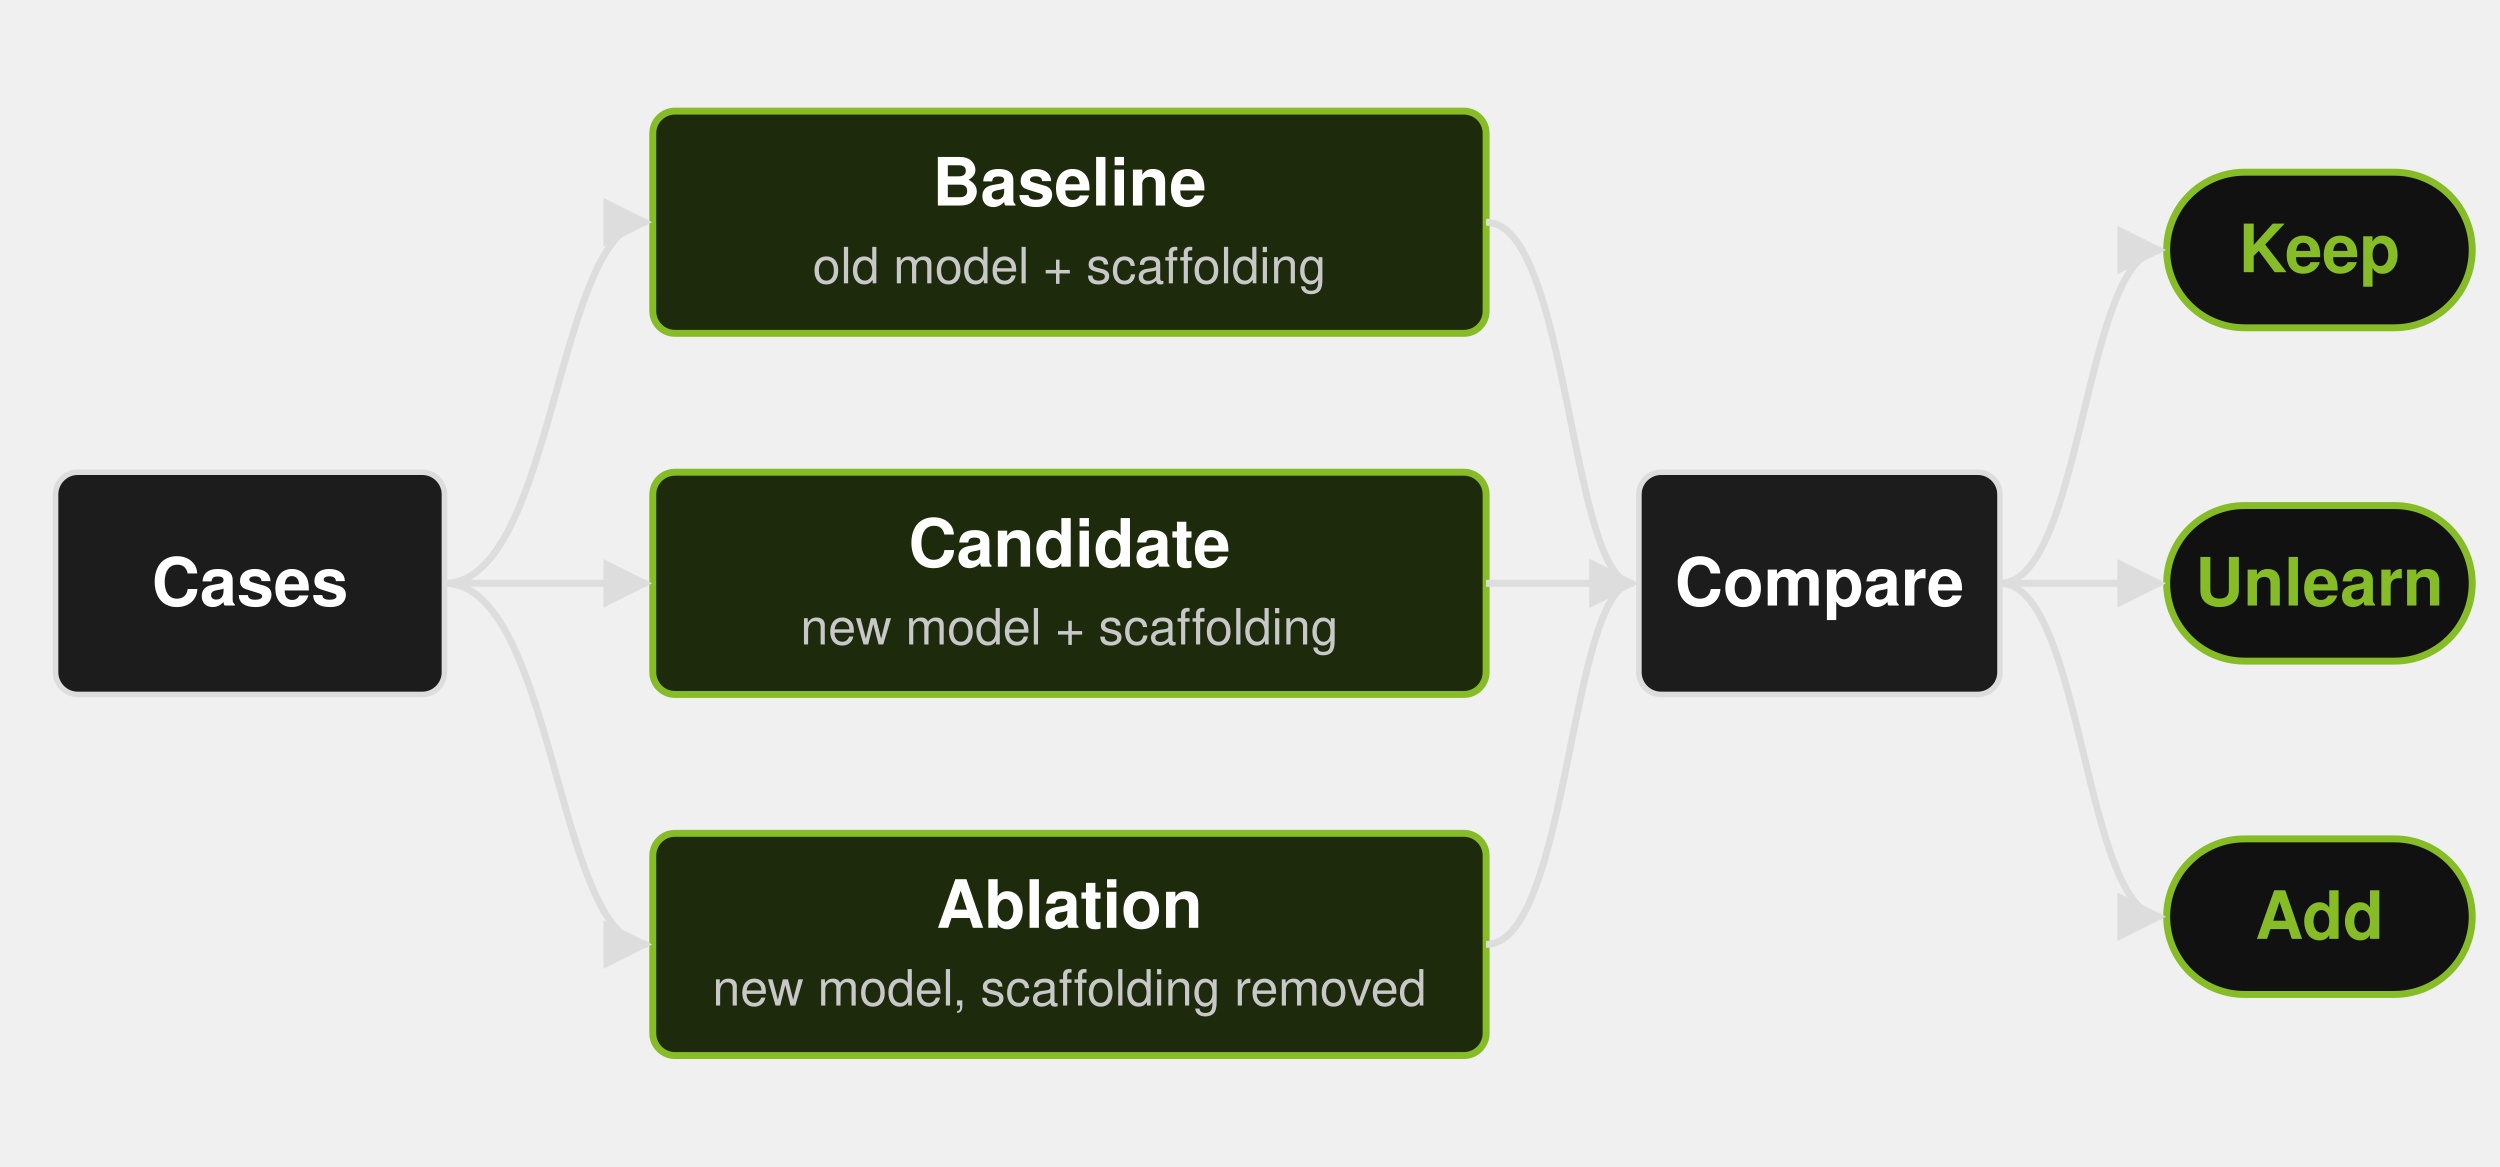
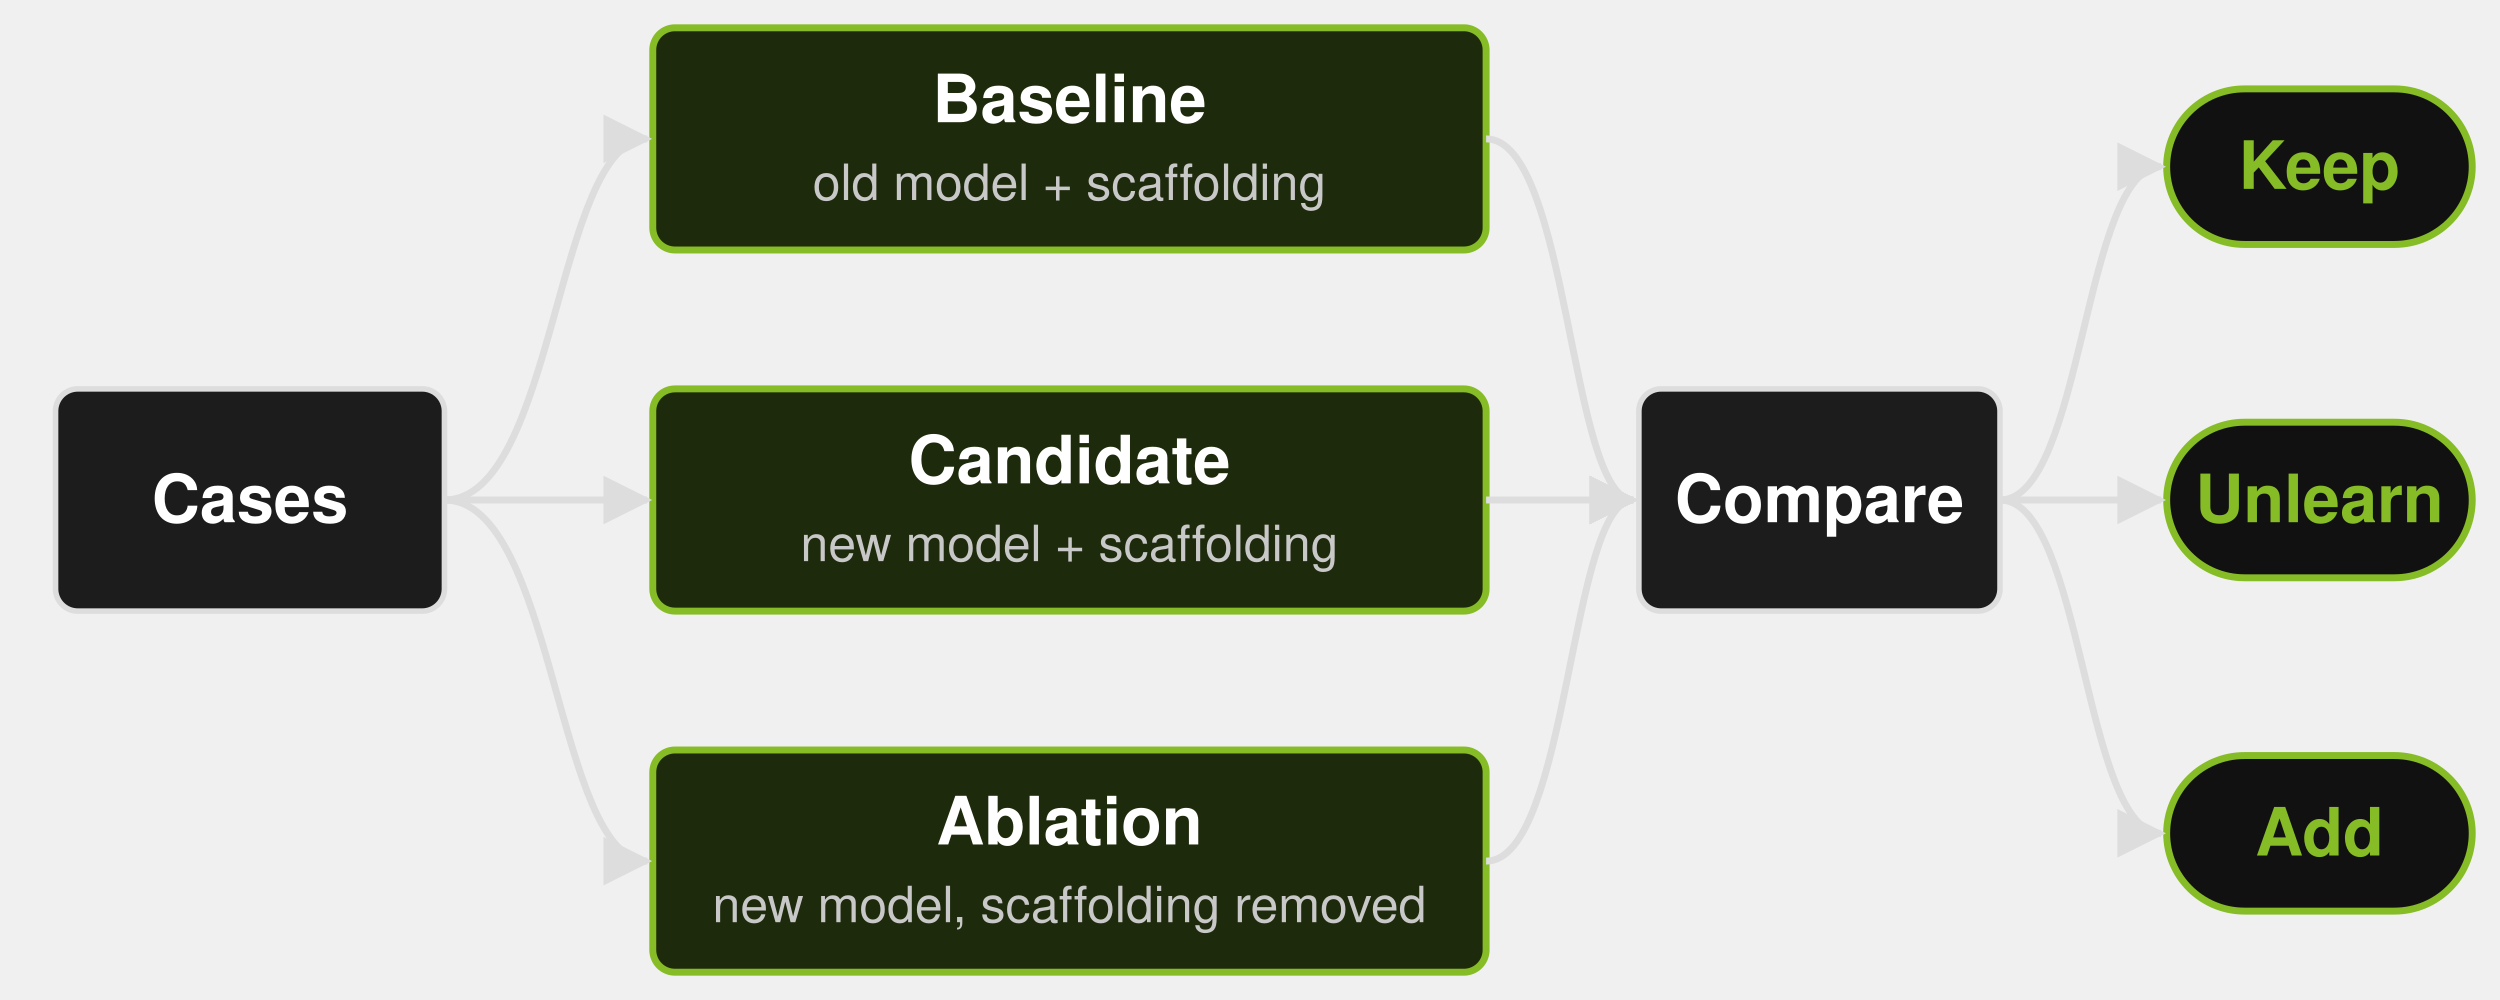
- <svg xmlns="http://www.w3.org/2000/svg" viewBox="0 0 900 420" width="900" height="420">
+ <svg xmlns="http://www.w3.org/2000/svg" viewBox="0 30 900 360" width="900" height="360">
  <defs>
    <marker id="arrow" viewBox="0 0 10 10" refX="9" refY="5" markerWidth="7" markerHeight="7" orient="auto-start-reverse">
      <path d="M0,0 L10,5 L0,10 z" fill="#ddd" />
    </marker>
  </defs>
  <style>
    text { font-family: "Source Sans Pro", Helvetica, Arial, sans-serif; fill: #fff; text-anchor: middle; }
    .name { font-size: 24px; font-weight: 700; }
    .sub { font-size: 18px; fill: #c8c8c8; }
    .box { fill: #1c1c1c; stroke: #ddd; stroke-width: 2; }
    .arm { fill: #1d2a0b; stroke: #86bc25; stroke-width: 2.5; }
    .out { fill: #111; stroke: #86bc25; stroke-width: 2.5; }
    .outtext { font-size: 24px; font-weight: 700; fill: #86bc25; }
    .flow { stroke: #ddd; stroke-width: 2.5; fill: none; marker-end: url(#arrow); }
  </style>
  <rect class="box" x="20" y="170" width="140" height="80" rx="8" />
  <text class="name" x="90" y="218">Cases</text>
  <rect class="arm" x="235" y="40" width="300" height="80" rx="8" />
  <text class="name" x="385" y="74">Baseline</text>
  <text class="sub" x="385" y="102">old model + scaffolding</text>
  <rect class="arm" x="235" y="170" width="300" height="80" rx="8" />
  <text class="name" x="385" y="204">Candidate</text>
  <text class="sub" x="385" y="232">new model + scaffolding</text>
  <rect class="arm" x="235" y="300" width="300" height="80" rx="8" />
  <text class="name" x="385" y="334">Ablation</text>
  <text class="sub" x="385" y="362">new model, scaffolding removed</text>
  <rect class="box" x="590" y="170" width="130" height="80" rx="8" />
  <text class="name" x="655" y="218">Compare</text>
  <rect class="out" x="780" y="62" width="110" height="56" rx="28" />
  <text class="outtext" x="835" y="98">Keep</text>
  <rect class="out" x="780" y="182" width="110" height="56" rx="28" />
  <text class="outtext" x="835" y="218">Unlearn</text>
  <rect class="out" x="780" y="302" width="110" height="56" rx="28" />
  <text class="outtext" x="835" y="338">Add</text>
  <path class="flow" d="M160,210 C200,210 200,80 233,80" />
  <line class="flow" x1="160" y1="210" x2="233" y2="210" />
  <path class="flow" d="M160,210 C200,210 200,340 233,340" />
  <path class="flow" d="M535,80 C565,80 565,210 588,210" />
  <line class="flow" x1="535" y1="210" x2="588" y2="210" />
  <path class="flow" d="M535,340 C565,340 565,210 588,210" />
  <path class="flow" d="M720,210 C750,210 750,90 778,90" />
  <line class="flow" x1="720" y1="210" x2="778" y2="210" />
  <path class="flow" d="M720,210 C750,210 750,330 778,330" />
</svg>
